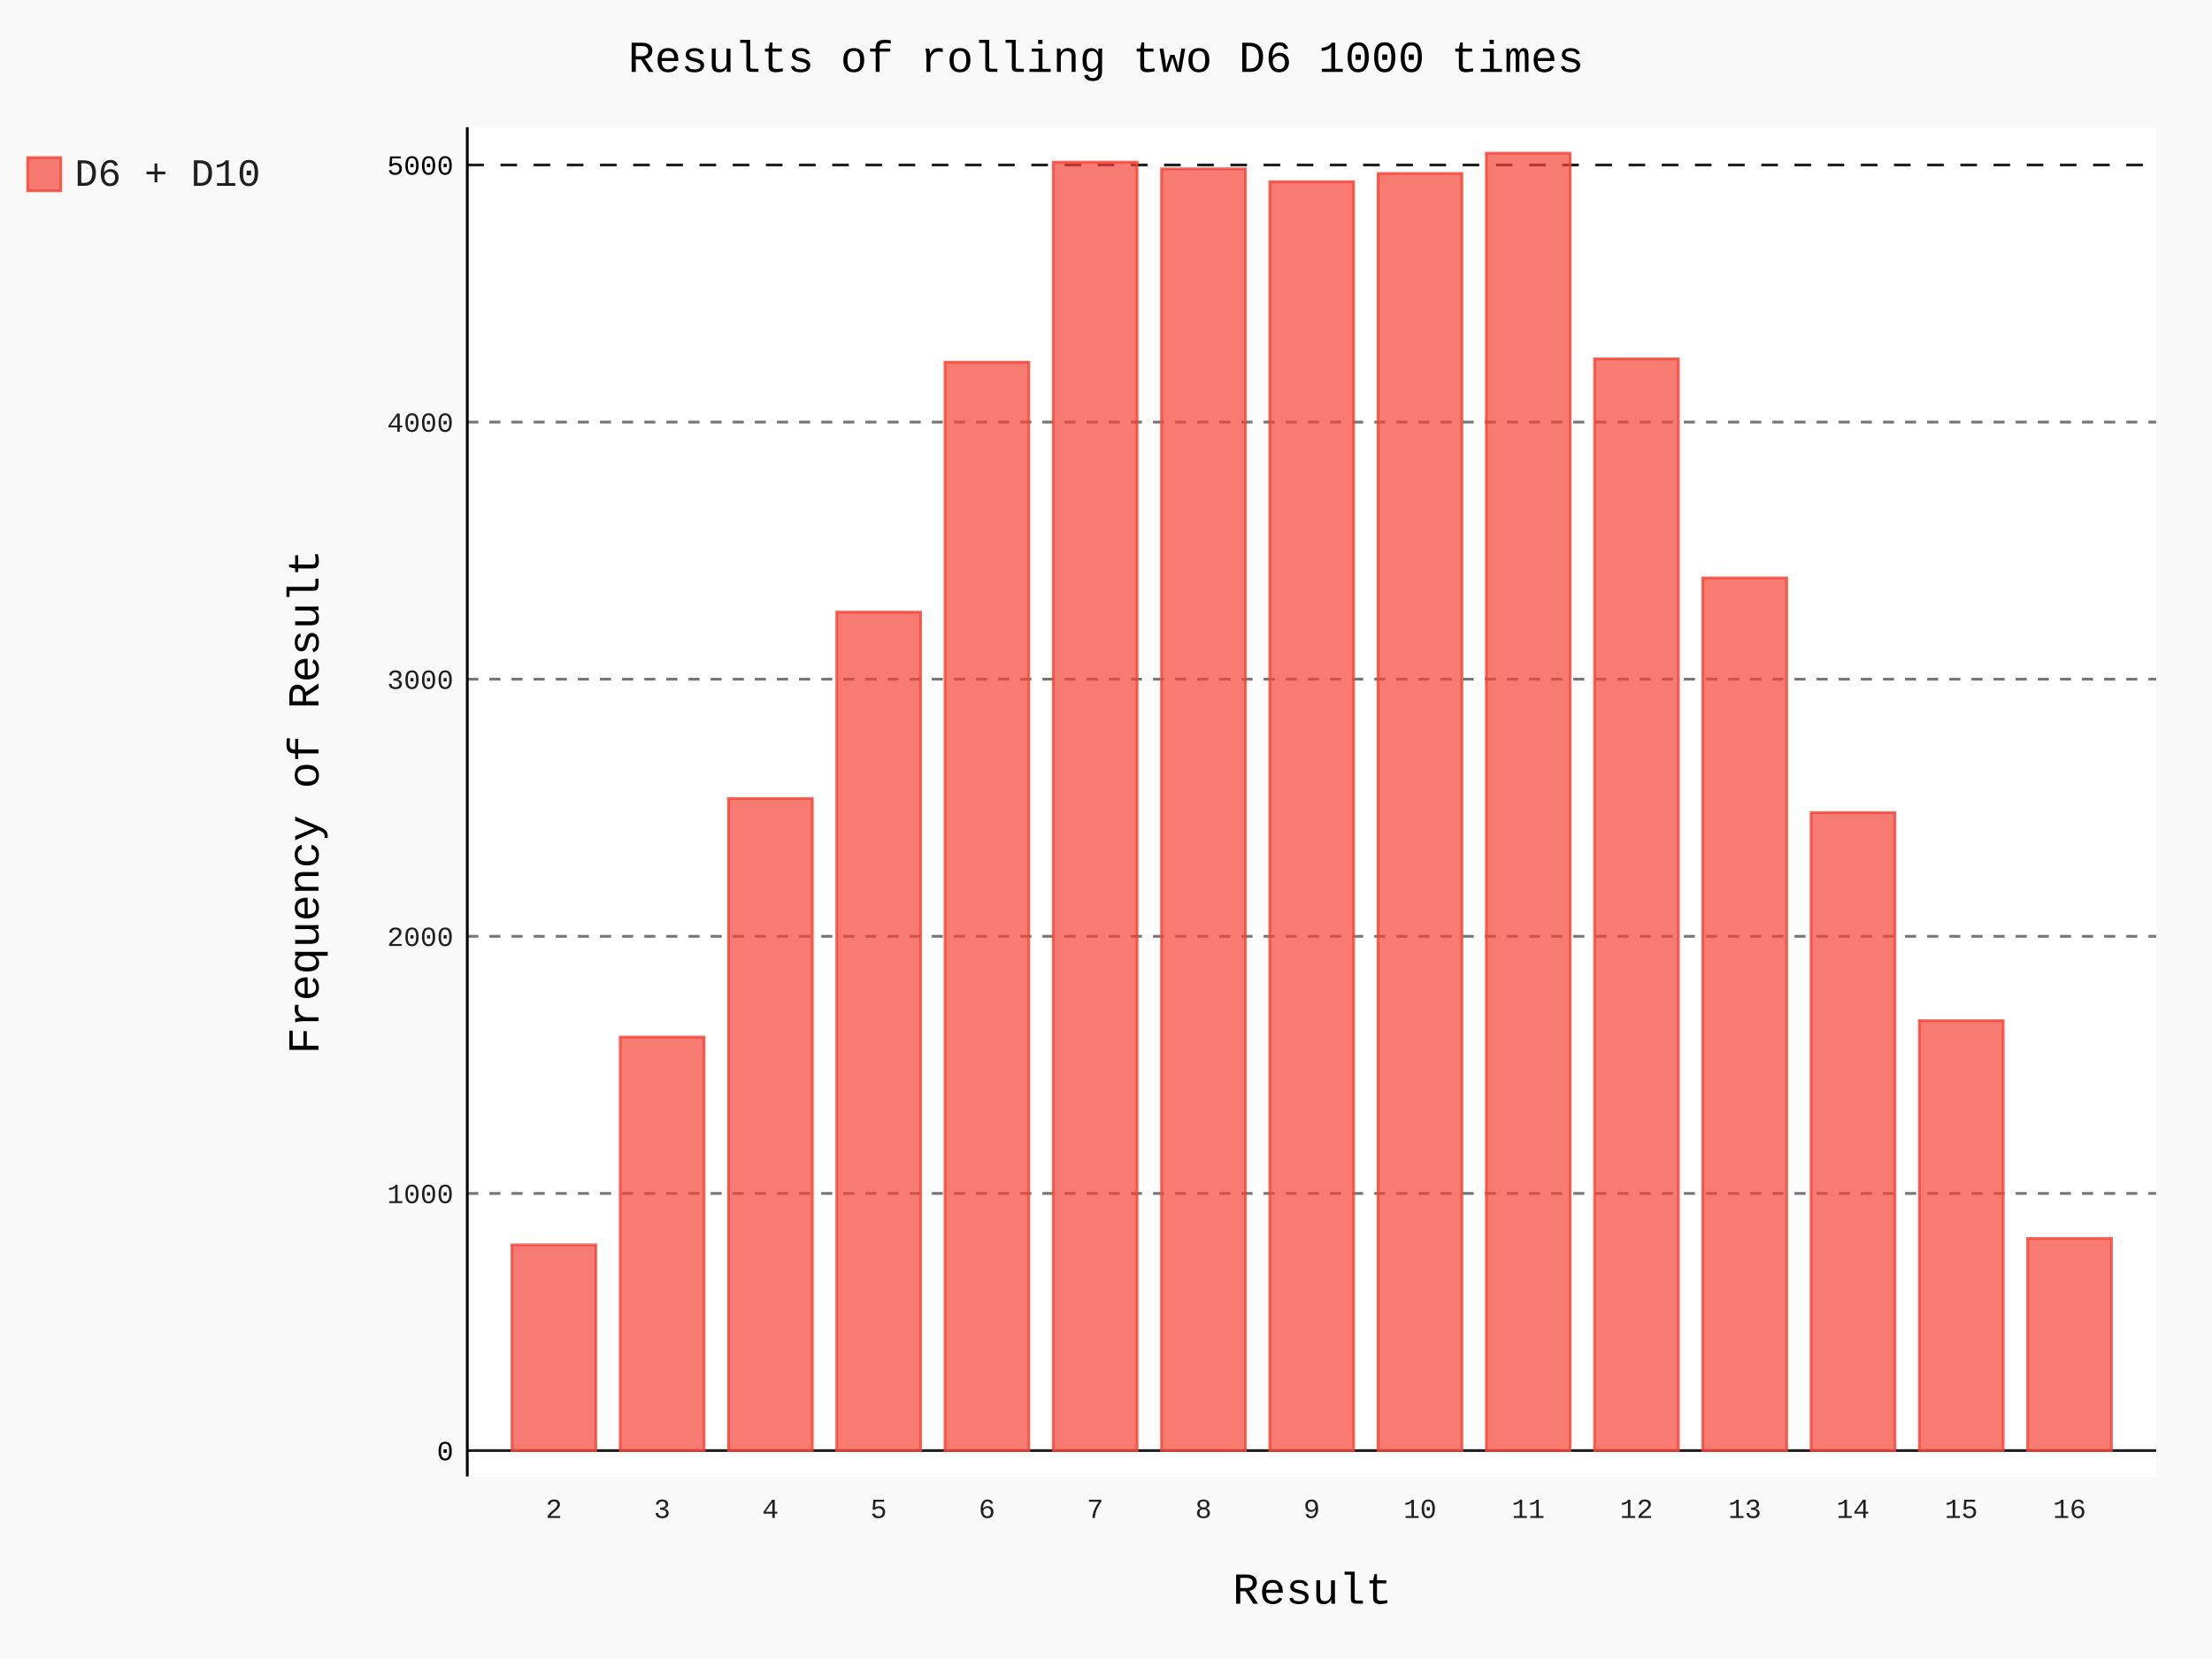
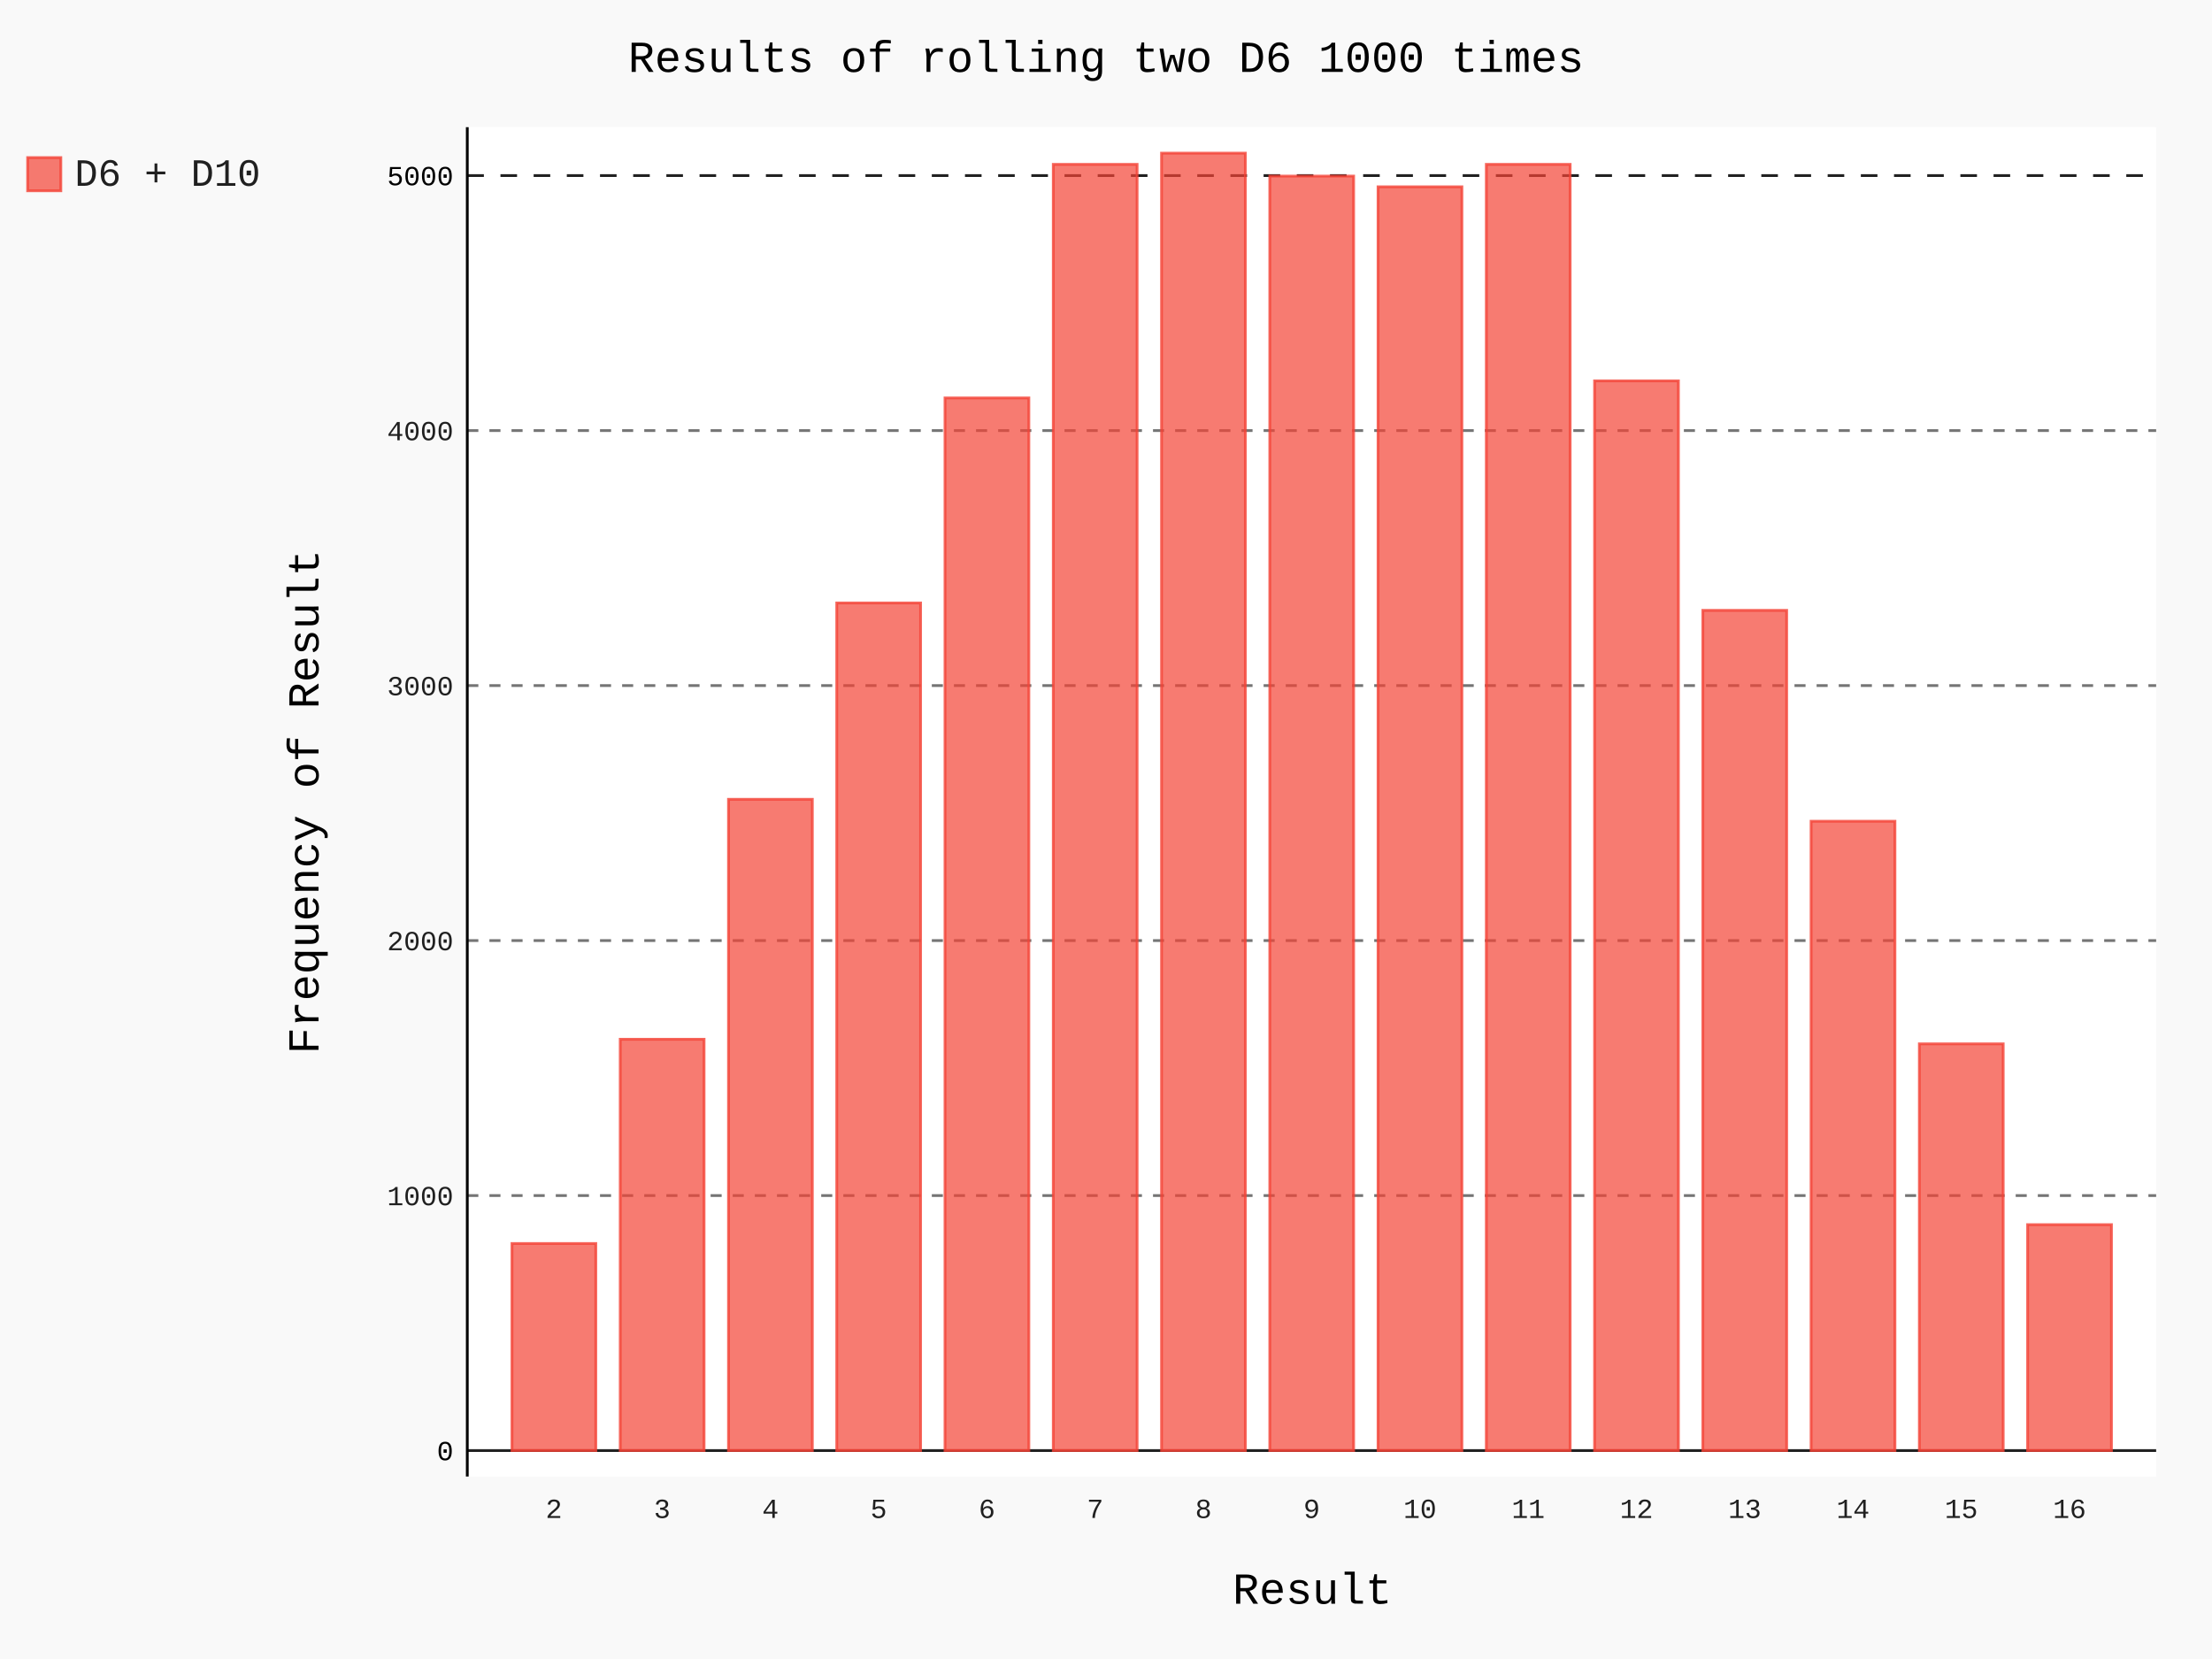
- <svg xmlns="http://www.w3.org/2000/svg" id="chart-451526e3-e61c-40aa-902c-5596eb437f65" class="pygal-chart" viewBox="0 0 800 600">
+ <svg xmlns="http://www.w3.org/2000/svg" id="chart-bfc71acf-98ed-45a5-b6bc-b766abb02a2b" class="pygal-chart" viewBox="0 0 800 600">
  <defs>
-     <style type="text/css">#chart-451526e3-e61c-40aa-902c-5596eb437f65{-webkit-user-select:none;-webkit-font-smoothing:antialiased;font-family:Consolas,"Liberation Mono",Menlo,Courier,monospace}#chart-451526e3-e61c-40aa-902c-5596eb437f65 .title{font-family:Consolas,"Liberation Mono",Menlo,Courier,monospace;font-size:16px}#chart-451526e3-e61c-40aa-902c-5596eb437f65 .legends .legend text{font-family:Consolas,"Liberation Mono",Menlo,Courier,monospace;font-size:14px}#chart-451526e3-e61c-40aa-902c-5596eb437f65 .axis text{font-family:Consolas,"Liberation Mono",Menlo,Courier,monospace;font-size:10px}#chart-451526e3-e61c-40aa-902c-5596eb437f65 .axis text.major{font-family:Consolas,"Liberation Mono",Menlo,Courier,monospace;font-size:10px}#chart-451526e3-e61c-40aa-902c-5596eb437f65 .text-overlay text.value{font-family:Consolas,"Liberation Mono",Menlo,Courier,monospace;font-size:16px}#chart-451526e3-e61c-40aa-902c-5596eb437f65 .text-overlay text.label{font-family:Consolas,"Liberation Mono",Menlo,Courier,monospace;font-size:10px}#chart-451526e3-e61c-40aa-902c-5596eb437f65 .tooltip{font-family:Consolas,"Liberation Mono",Menlo,Courier,monospace;font-size:14px}#chart-451526e3-e61c-40aa-902c-5596eb437f65 text.no_data{font-family:Consolas,"Liberation Mono",Menlo,Courier,monospace;font-size:64px}
- #chart-451526e3-e61c-40aa-902c-5596eb437f65{background-color:rgba(249,249,249,1)}#chart-451526e3-e61c-40aa-902c-5596eb437f65 path,#chart-451526e3-e61c-40aa-902c-5596eb437f65 line,#chart-451526e3-e61c-40aa-902c-5596eb437f65 rect,#chart-451526e3-e61c-40aa-902c-5596eb437f65 circle{-webkit-transition:150ms;-moz-transition:150ms;transition:150ms}#chart-451526e3-e61c-40aa-902c-5596eb437f65 .graph &gt; .background{fill:rgba(249,249,249,1)}#chart-451526e3-e61c-40aa-902c-5596eb437f65 .plot &gt; .background{fill:rgba(255,255,255,1)}#chart-451526e3-e61c-40aa-902c-5596eb437f65 .graph{fill:rgba(0,0,0,.87)}#chart-451526e3-e61c-40aa-902c-5596eb437f65 text.no_data{fill:rgba(0,0,0,1)}#chart-451526e3-e61c-40aa-902c-5596eb437f65 .title{fill:rgba(0,0,0,1)}#chart-451526e3-e61c-40aa-902c-5596eb437f65 .legends .legend text{fill:rgba(0,0,0,.87)}#chart-451526e3-e61c-40aa-902c-5596eb437f65 .legends .legend:hover text{fill:rgba(0,0,0,1)}#chart-451526e3-e61c-40aa-902c-5596eb437f65 .axis .line{stroke:rgba(0,0,0,1)}#chart-451526e3-e61c-40aa-902c-5596eb437f65 .axis .guide.line{stroke:rgba(0,0,0,.54)}#chart-451526e3-e61c-40aa-902c-5596eb437f65 .axis .major.line{stroke:rgba(0,0,0,.87)}#chart-451526e3-e61c-40aa-902c-5596eb437f65 .axis text.major{fill:rgba(0,0,0,1)}#chart-451526e3-e61c-40aa-902c-5596eb437f65 .axis.y .guides:hover .guide.line,#chart-451526e3-e61c-40aa-902c-5596eb437f65 .line-graph .axis.x .guides:hover .guide.line,#chart-451526e3-e61c-40aa-902c-5596eb437f65 .stackedline-graph .axis.x .guides:hover .guide.line,#chart-451526e3-e61c-40aa-902c-5596eb437f65 .xy-graph .axis.x .guides:hover .guide.line{stroke:rgba(0,0,0,1)}#chart-451526e3-e61c-40aa-902c-5596eb437f65 .axis .guides:hover text{fill:rgba(0,0,0,1)}#chart-451526e3-e61c-40aa-902c-5596eb437f65 .reactive{fill-opacity:.7;stroke-opacity:.8}#chart-451526e3-e61c-40aa-902c-5596eb437f65 .ci{stroke:rgba(0,0,0,.87)}#chart-451526e3-e61c-40aa-902c-5596eb437f65 .reactive.active,#chart-451526e3-e61c-40aa-902c-5596eb437f65 .active .reactive{fill-opacity:.8;stroke-opacity:.9;stroke-width:4}#chart-451526e3-e61c-40aa-902c-5596eb437f65 .ci .reactive.active{stroke-width:1.5}#chart-451526e3-e61c-40aa-902c-5596eb437f65 .series text{fill:rgba(0,0,0,1)}#chart-451526e3-e61c-40aa-902c-5596eb437f65 .tooltip rect{fill:rgba(255,255,255,1);stroke:rgba(0,0,0,1);-webkit-transition:opacity 150ms;-moz-transition:opacity 150ms;transition:opacity 150ms}#chart-451526e3-e61c-40aa-902c-5596eb437f65 .tooltip .label{fill:rgba(0,0,0,.87)}#chart-451526e3-e61c-40aa-902c-5596eb437f65 .tooltip .label{fill:rgba(0,0,0,.87)}#chart-451526e3-e61c-40aa-902c-5596eb437f65 .tooltip .legend{font-size:.8em;fill:rgba(0,0,0,.54)}#chart-451526e3-e61c-40aa-902c-5596eb437f65 .tooltip .x_label{font-size:.6em;fill:rgba(0,0,0,1)}#chart-451526e3-e61c-40aa-902c-5596eb437f65 .tooltip .xlink{font-size:.5em;text-decoration:underline}#chart-451526e3-e61c-40aa-902c-5596eb437f65 .tooltip .value{font-size:1.5em}#chart-451526e3-e61c-40aa-902c-5596eb437f65 .bound{font-size:.5em}#chart-451526e3-e61c-40aa-902c-5596eb437f65 .max-value{font-size:.75em;fill:rgba(0,0,0,.54)}#chart-451526e3-e61c-40aa-902c-5596eb437f65 .map-element{fill:rgba(255,255,255,1);stroke:rgba(0,0,0,.54) !important}#chart-451526e3-e61c-40aa-902c-5596eb437f65 .map-element .reactive{fill-opacity:inherit;stroke-opacity:inherit}#chart-451526e3-e61c-40aa-902c-5596eb437f65 .color-0,#chart-451526e3-e61c-40aa-902c-5596eb437f65 .color-0 a:visited{stroke:#F44336;fill:#F44336}#chart-451526e3-e61c-40aa-902c-5596eb437f65 .text-overlay .color-0 text{fill:black}
- #chart-451526e3-e61c-40aa-902c-5596eb437f65 text.no_data{text-anchor:middle}#chart-451526e3-e61c-40aa-902c-5596eb437f65 .guide.line{fill:none}#chart-451526e3-e61c-40aa-902c-5596eb437f65 .centered{text-anchor:middle}#chart-451526e3-e61c-40aa-902c-5596eb437f65 .title{text-anchor:middle}#chart-451526e3-e61c-40aa-902c-5596eb437f65 .legends .legend text{fill-opacity:1}#chart-451526e3-e61c-40aa-902c-5596eb437f65 .axis.x text{text-anchor:middle}#chart-451526e3-e61c-40aa-902c-5596eb437f65 .axis.x:not(.web) text[transform]{text-anchor:start}#chart-451526e3-e61c-40aa-902c-5596eb437f65 .axis.x:not(.web) text[transform].backwards{text-anchor:end}#chart-451526e3-e61c-40aa-902c-5596eb437f65 .axis.y text{text-anchor:end}#chart-451526e3-e61c-40aa-902c-5596eb437f65 .axis.y text[transform].backwards{text-anchor:start}#chart-451526e3-e61c-40aa-902c-5596eb437f65 .axis.y2 text{text-anchor:start}#chart-451526e3-e61c-40aa-902c-5596eb437f65 .axis.y2 text[transform].backwards{text-anchor:end}#chart-451526e3-e61c-40aa-902c-5596eb437f65 .axis .guide.line{stroke-dasharray:4,4}#chart-451526e3-e61c-40aa-902c-5596eb437f65 .axis .major.guide.line{stroke-dasharray:6,6}#chart-451526e3-e61c-40aa-902c-5596eb437f65 .horizontal .axis.y .guide.line,#chart-451526e3-e61c-40aa-902c-5596eb437f65 .horizontal .axis.y2 .guide.line,#chart-451526e3-e61c-40aa-902c-5596eb437f65 .vertical .axis.x .guide.line{opacity:0}#chart-451526e3-e61c-40aa-902c-5596eb437f65 .horizontal .axis.always_show .guide.line,#chart-451526e3-e61c-40aa-902c-5596eb437f65 .vertical .axis.always_show .guide.line{opacity:1 !important}#chart-451526e3-e61c-40aa-902c-5596eb437f65 .axis.y .guides:hover .guide.line,#chart-451526e3-e61c-40aa-902c-5596eb437f65 .axis.y2 .guides:hover .guide.line,#chart-451526e3-e61c-40aa-902c-5596eb437f65 .axis.x .guides:hover .guide.line{opacity:1}#chart-451526e3-e61c-40aa-902c-5596eb437f65 .axis .guides:hover text{opacity:1}#chart-451526e3-e61c-40aa-902c-5596eb437f65 .nofill{fill:none}#chart-451526e3-e61c-40aa-902c-5596eb437f65 .subtle-fill{fill-opacity:.2}#chart-451526e3-e61c-40aa-902c-5596eb437f65 .dot{stroke-width:1px;fill-opacity:1}#chart-451526e3-e61c-40aa-902c-5596eb437f65 .dot.active{stroke-width:5px}#chart-451526e3-e61c-40aa-902c-5596eb437f65 .dot.negative{fill:transparent}#chart-451526e3-e61c-40aa-902c-5596eb437f65 text,#chart-451526e3-e61c-40aa-902c-5596eb437f65 tspan{stroke:none !important}#chart-451526e3-e61c-40aa-902c-5596eb437f65 .series text.active{opacity:1}#chart-451526e3-e61c-40aa-902c-5596eb437f65 .tooltip rect{fill-opacity:.95;stroke-width:.5}#chart-451526e3-e61c-40aa-902c-5596eb437f65 .tooltip text{fill-opacity:1}#chart-451526e3-e61c-40aa-902c-5596eb437f65 .showable{visibility:hidden}#chart-451526e3-e61c-40aa-902c-5596eb437f65 .showable.shown{visibility:visible}#chart-451526e3-e61c-40aa-902c-5596eb437f65 .gauge-background{fill:rgba(229,229,229,1);stroke:none}#chart-451526e3-e61c-40aa-902c-5596eb437f65 .bg-lines{stroke:rgba(249,249,249,1);stroke-width:2px}</style>
+     <style type="text/css">#chart-bfc71acf-98ed-45a5-b6bc-b766abb02a2b{-webkit-user-select:none;-webkit-font-smoothing:antialiased;font-family:Consolas,"Liberation Mono",Menlo,Courier,monospace}#chart-bfc71acf-98ed-45a5-b6bc-b766abb02a2b .title{font-family:Consolas,"Liberation Mono",Menlo,Courier,monospace;font-size:16px}#chart-bfc71acf-98ed-45a5-b6bc-b766abb02a2b .legends .legend text{font-family:Consolas,"Liberation Mono",Menlo,Courier,monospace;font-size:14px}#chart-bfc71acf-98ed-45a5-b6bc-b766abb02a2b .axis text{font-family:Consolas,"Liberation Mono",Menlo,Courier,monospace;font-size:10px}#chart-bfc71acf-98ed-45a5-b6bc-b766abb02a2b .axis text.major{font-family:Consolas,"Liberation Mono",Menlo,Courier,monospace;font-size:10px}#chart-bfc71acf-98ed-45a5-b6bc-b766abb02a2b .text-overlay text.value{font-family:Consolas,"Liberation Mono",Menlo,Courier,monospace;font-size:16px}#chart-bfc71acf-98ed-45a5-b6bc-b766abb02a2b .text-overlay text.label{font-family:Consolas,"Liberation Mono",Menlo,Courier,monospace;font-size:10px}#chart-bfc71acf-98ed-45a5-b6bc-b766abb02a2b .tooltip{font-family:Consolas,"Liberation Mono",Menlo,Courier,monospace;font-size:14px}#chart-bfc71acf-98ed-45a5-b6bc-b766abb02a2b text.no_data{font-family:Consolas,"Liberation Mono",Menlo,Courier,monospace;font-size:64px}
+ #chart-bfc71acf-98ed-45a5-b6bc-b766abb02a2b{background-color:rgba(249,249,249,1)}#chart-bfc71acf-98ed-45a5-b6bc-b766abb02a2b path,#chart-bfc71acf-98ed-45a5-b6bc-b766abb02a2b line,#chart-bfc71acf-98ed-45a5-b6bc-b766abb02a2b rect,#chart-bfc71acf-98ed-45a5-b6bc-b766abb02a2b circle{-webkit-transition:150ms;-moz-transition:150ms;transition:150ms}#chart-bfc71acf-98ed-45a5-b6bc-b766abb02a2b .graph &gt; .background{fill:rgba(249,249,249,1)}#chart-bfc71acf-98ed-45a5-b6bc-b766abb02a2b .plot &gt; .background{fill:rgba(255,255,255,1)}#chart-bfc71acf-98ed-45a5-b6bc-b766abb02a2b .graph{fill:rgba(0,0,0,.87)}#chart-bfc71acf-98ed-45a5-b6bc-b766abb02a2b text.no_data{fill:rgba(0,0,0,1)}#chart-bfc71acf-98ed-45a5-b6bc-b766abb02a2b .title{fill:rgba(0,0,0,1)}#chart-bfc71acf-98ed-45a5-b6bc-b766abb02a2b .legends .legend text{fill:rgba(0,0,0,.87)}#chart-bfc71acf-98ed-45a5-b6bc-b766abb02a2b .legends .legend:hover text{fill:rgba(0,0,0,1)}#chart-bfc71acf-98ed-45a5-b6bc-b766abb02a2b .axis .line{stroke:rgba(0,0,0,1)}#chart-bfc71acf-98ed-45a5-b6bc-b766abb02a2b .axis .guide.line{stroke:rgba(0,0,0,.54)}#chart-bfc71acf-98ed-45a5-b6bc-b766abb02a2b .axis .major.line{stroke:rgba(0,0,0,.87)}#chart-bfc71acf-98ed-45a5-b6bc-b766abb02a2b .axis text.major{fill:rgba(0,0,0,1)}#chart-bfc71acf-98ed-45a5-b6bc-b766abb02a2b .axis.y .guides:hover .guide.line,#chart-bfc71acf-98ed-45a5-b6bc-b766abb02a2b .line-graph .axis.x .guides:hover .guide.line,#chart-bfc71acf-98ed-45a5-b6bc-b766abb02a2b .stackedline-graph .axis.x .guides:hover .guide.line,#chart-bfc71acf-98ed-45a5-b6bc-b766abb02a2b .xy-graph .axis.x .guides:hover .guide.line{stroke:rgba(0,0,0,1)}#chart-bfc71acf-98ed-45a5-b6bc-b766abb02a2b .axis .guides:hover text{fill:rgba(0,0,0,1)}#chart-bfc71acf-98ed-45a5-b6bc-b766abb02a2b .reactive{fill-opacity:.7;stroke-opacity:.8}#chart-bfc71acf-98ed-45a5-b6bc-b766abb02a2b .ci{stroke:rgba(0,0,0,.87)}#chart-bfc71acf-98ed-45a5-b6bc-b766abb02a2b .reactive.active,#chart-bfc71acf-98ed-45a5-b6bc-b766abb02a2b .active .reactive{fill-opacity:.8;stroke-opacity:.9;stroke-width:4}#chart-bfc71acf-98ed-45a5-b6bc-b766abb02a2b .ci .reactive.active{stroke-width:1.5}#chart-bfc71acf-98ed-45a5-b6bc-b766abb02a2b .series text{fill:rgba(0,0,0,1)}#chart-bfc71acf-98ed-45a5-b6bc-b766abb02a2b .tooltip rect{fill:rgba(255,255,255,1);stroke:rgba(0,0,0,1);-webkit-transition:opacity 150ms;-moz-transition:opacity 150ms;transition:opacity 150ms}#chart-bfc71acf-98ed-45a5-b6bc-b766abb02a2b .tooltip .label{fill:rgba(0,0,0,.87)}#chart-bfc71acf-98ed-45a5-b6bc-b766abb02a2b .tooltip .label{fill:rgba(0,0,0,.87)}#chart-bfc71acf-98ed-45a5-b6bc-b766abb02a2b .tooltip .legend{font-size:.8em;fill:rgba(0,0,0,.54)}#chart-bfc71acf-98ed-45a5-b6bc-b766abb02a2b .tooltip .x_label{font-size:.6em;fill:rgba(0,0,0,1)}#chart-bfc71acf-98ed-45a5-b6bc-b766abb02a2b .tooltip .xlink{font-size:.5em;text-decoration:underline}#chart-bfc71acf-98ed-45a5-b6bc-b766abb02a2b .tooltip .value{font-size:1.5em}#chart-bfc71acf-98ed-45a5-b6bc-b766abb02a2b .bound{font-size:.5em}#chart-bfc71acf-98ed-45a5-b6bc-b766abb02a2b .max-value{font-size:.75em;fill:rgba(0,0,0,.54)}#chart-bfc71acf-98ed-45a5-b6bc-b766abb02a2b .map-element{fill:rgba(255,255,255,1);stroke:rgba(0,0,0,.54) !important}#chart-bfc71acf-98ed-45a5-b6bc-b766abb02a2b .map-element .reactive{fill-opacity:inherit;stroke-opacity:inherit}#chart-bfc71acf-98ed-45a5-b6bc-b766abb02a2b .color-0,#chart-bfc71acf-98ed-45a5-b6bc-b766abb02a2b .color-0 a:visited{stroke:#F44336;fill:#F44336}#chart-bfc71acf-98ed-45a5-b6bc-b766abb02a2b .text-overlay .color-0 text{fill:black}
+ #chart-bfc71acf-98ed-45a5-b6bc-b766abb02a2b text.no_data{text-anchor:middle}#chart-bfc71acf-98ed-45a5-b6bc-b766abb02a2b .guide.line{fill:none}#chart-bfc71acf-98ed-45a5-b6bc-b766abb02a2b .centered{text-anchor:middle}#chart-bfc71acf-98ed-45a5-b6bc-b766abb02a2b .title{text-anchor:middle}#chart-bfc71acf-98ed-45a5-b6bc-b766abb02a2b .legends .legend text{fill-opacity:1}#chart-bfc71acf-98ed-45a5-b6bc-b766abb02a2b .axis.x text{text-anchor:middle}#chart-bfc71acf-98ed-45a5-b6bc-b766abb02a2b .axis.x:not(.web) text[transform]{text-anchor:start}#chart-bfc71acf-98ed-45a5-b6bc-b766abb02a2b .axis.x:not(.web) text[transform].backwards{text-anchor:end}#chart-bfc71acf-98ed-45a5-b6bc-b766abb02a2b .axis.y text{text-anchor:end}#chart-bfc71acf-98ed-45a5-b6bc-b766abb02a2b .axis.y text[transform].backwards{text-anchor:start}#chart-bfc71acf-98ed-45a5-b6bc-b766abb02a2b .axis.y2 text{text-anchor:start}#chart-bfc71acf-98ed-45a5-b6bc-b766abb02a2b .axis.y2 text[transform].backwards{text-anchor:end}#chart-bfc71acf-98ed-45a5-b6bc-b766abb02a2b .axis .guide.line{stroke-dasharray:4,4}#chart-bfc71acf-98ed-45a5-b6bc-b766abb02a2b .axis .major.guide.line{stroke-dasharray:6,6}#chart-bfc71acf-98ed-45a5-b6bc-b766abb02a2b .horizontal .axis.y .guide.line,#chart-bfc71acf-98ed-45a5-b6bc-b766abb02a2b .horizontal .axis.y2 .guide.line,#chart-bfc71acf-98ed-45a5-b6bc-b766abb02a2b .vertical .axis.x .guide.line{opacity:0}#chart-bfc71acf-98ed-45a5-b6bc-b766abb02a2b .horizontal .axis.always_show .guide.line,#chart-bfc71acf-98ed-45a5-b6bc-b766abb02a2b .vertical .axis.always_show .guide.line{opacity:1 !important}#chart-bfc71acf-98ed-45a5-b6bc-b766abb02a2b .axis.y .guides:hover .guide.line,#chart-bfc71acf-98ed-45a5-b6bc-b766abb02a2b .axis.y2 .guides:hover .guide.line,#chart-bfc71acf-98ed-45a5-b6bc-b766abb02a2b .axis.x .guides:hover .guide.line{opacity:1}#chart-bfc71acf-98ed-45a5-b6bc-b766abb02a2b .axis .guides:hover text{opacity:1}#chart-bfc71acf-98ed-45a5-b6bc-b766abb02a2b .nofill{fill:none}#chart-bfc71acf-98ed-45a5-b6bc-b766abb02a2b .subtle-fill{fill-opacity:.2}#chart-bfc71acf-98ed-45a5-b6bc-b766abb02a2b .dot{stroke-width:1px;fill-opacity:1}#chart-bfc71acf-98ed-45a5-b6bc-b766abb02a2b .dot.active{stroke-width:5px}#chart-bfc71acf-98ed-45a5-b6bc-b766abb02a2b .dot.negative{fill:transparent}#chart-bfc71acf-98ed-45a5-b6bc-b766abb02a2b text,#chart-bfc71acf-98ed-45a5-b6bc-b766abb02a2b tspan{stroke:none !important}#chart-bfc71acf-98ed-45a5-b6bc-b766abb02a2b .series text.active{opacity:1}#chart-bfc71acf-98ed-45a5-b6bc-b766abb02a2b .tooltip rect{fill-opacity:.95;stroke-width:.5}#chart-bfc71acf-98ed-45a5-b6bc-b766abb02a2b .tooltip text{fill-opacity:1}#chart-bfc71acf-98ed-45a5-b6bc-b766abb02a2b .showable{visibility:hidden}#chart-bfc71acf-98ed-45a5-b6bc-b766abb02a2b .showable.shown{visibility:visible}#chart-bfc71acf-98ed-45a5-b6bc-b766abb02a2b .gauge-background{fill:rgba(229,229,229,1);stroke:none}#chart-bfc71acf-98ed-45a5-b6bc-b766abb02a2b .bg-lines{stroke:rgba(249,249,249,1);stroke-width:2px}</style>
  </defs>
  <g class="graph bar-graph vertical">
    <rect class="background" height="600" width="800" x="0" y="0" />
    <g class="plot" transform="translate(169, 46)">
      <rect class="background" height="488" width="610.8" x="0" y="0" />
      <g class="axis y">
        <g class="guides">
          <path class="axis major line" d="M0 478.615 h610.8" />
          <text class="major" x="-5" y="482.115">0</text>
        </g>
        <g class="guides">
-           <path class="guide line" d="M0 385.625 h610.8" />
-           <text class="" x="-5" y="389.125">1000</text>
+           <path class="guide line" d="M0 386.392 h610.8" />
+           <text class="" x="-5" y="389.892">1000</text>
        </g>
        <g class="guides">
-           <path class="guide line" d="M0 292.634 h610.8" />
-           <text class="" x="-5" y="296.134">2000</text>
+           <path class="guide line" d="M0 294.169 h610.8" />
+           <text class="" x="-5" y="297.669">2000</text>
        </g>
        <g class="guides">
-           <path class="guide line" d="M0 199.643 h610.8" />
-           <text class="" x="-5" y="203.143">3000</text>
+           <path class="guide line" d="M0 201.946 h610.8" />
+           <text class="" x="-5" y="205.446">3000</text>
        </g>
        <g class="guides">
-           <path class="guide line" d="M0 106.653 h610.8" />
-           <text class="" x="-5" y="110.153">4000</text>
+           <path class="guide line" d="M0 109.723 h610.8" />
+           <text class="" x="-5" y="113.223">4000</text>
        </g>
        <g class="guides">
-           <path class="major guide line" d="M0 13.662 h610.8" />
-           <text class="major" x="-5" y="17.162">5000</text>
+           <path class="major guide line" d="M0 17.5 h610.8" />
+           <text class="major" x="-5" y="21">5000</text>
        </g>
      </g>
      <g class="axis x">
        <path class="line" d="M0 0 v488" />
        <g class="guides">
          <path class="guide line" d="M31.323 0 v488" />
          <text class="" x="31.323" y="503.0">2</text>
        </g>
        <g class="guides">
          <path class="guide line" d="M70.477 0 v488" />
          <text class="" x="70.477" y="503.0">3</text>
        </g>
        <g class="guides">
          <path class="guide line" d="M109.631 0 v488" />
          <text class="" x="109.631" y="503.0">4</text>
        </g>
        <g class="guides">
          <path class="guide line" d="M148.785 0 v488" />
          <text class="" x="148.785" y="503.0">5</text>
        </g>
        <g class="guides">
          <path class="guide line" d="M187.938 0 v488" />
          <text class="" x="187.938" y="503.0">6</text>
        </g>
        <g class="guides">
          <path class="guide line" d="M227.092 0 v488" />
          <text class="" x="227.092" y="503.0">7</text>
        </g>
        <g class="guides">
          <path class="guide line" d="M266.246 0 v488" />
          <text class="" x="266.246" y="503.0">8</text>
        </g>
        <g class="guides">
          <path class="guide line" d="M305.4 0 v488" />
          <text class="" x="305.4" y="503.0">9</text>
        </g>
        <g class="guides">
          <path class="guide line" d="M344.554 0 v488" />
          <text class="" x="344.554" y="503.0">10</text>
        </g>
        <g class="guides">
          <path class="guide line" d="M383.708 0 v488" />
          <text class="" x="383.708" y="503.0">11</text>
        </g>
        <g class="guides">
          <path class="guide line" d="M422.862 0 v488" />
          <text class="" x="422.862" y="503.0">12</text>
        </g>
        <g class="guides">
          <path class="guide line" d="M462.015 0 v488" />
          <text class="" x="462.015" y="503.0">13</text>
        </g>
        <g class="guides">
          <path class="guide line" d="M501.169 0 v488" />
          <text class="" x="501.169" y="503.0">14</text>
        </g>
        <g class="guides">
          <path class="guide line" d="M540.323 0 v488" />
          <text class="" x="540.323" y="503.0">15</text>
        </g>
        <g class="guides">
          <path class="guide line" d="M579.477 0 v488" />
          <text class="" x="579.477" y="503.0">16</text>
        </g>
      </g>
      <g class="series serie-0 color-0">
        <g class="bars">
          <g class="bar">
-             <rect class="rect reactive tooltip-trigger" height="74.393" rx="0" ry="0" width="30.321" x="16.163" y="404.223" />
+             <rect class="rect reactive tooltip-trigger" height="74.885" rx="0" ry="0" width="30.321" x="16.163" y="403.73" />
          </g>
          <g class="bar">
-             <rect class="rect reactive tooltip-trigger" height="149.529" rx="0" ry="0" width="30.321" x="55.317" y="329.086" />
+             <rect class="rect reactive tooltip-trigger" height="148.756" rx="0" ry="0" width="30.321" x="55.317" y="329.86" />
          </g>
          <g class="bar">
-             <rect class="rect reactive tooltip-trigger" height="235.824" rx="0" ry="0" width="30.321" x="94.47" y="242.791" />
+             <rect class="rect reactive tooltip-trigger" height="235.538" rx="0" ry="0" width="30.321" x="94.47" y="243.078" />
          </g>
          <g class="bar">
-             <rect class="rect reactive tooltip-trigger" height="303.242" rx="0" ry="0" width="30.321" x="133.624" y="175.373" />
+             <rect class="rect reactive tooltip-trigger" height="306.549" rx="0" ry="0" width="30.321" x="133.624" y="172.066" />
          </g>
          <g class="bar">
-             <rect class="rect reactive tooltip-trigger" height="393.629" rx="0" ry="0" width="30.321" x="172.778" y="84.986" />
+             <rect class="rect reactive tooltip-trigger" height="380.697" rx="0" ry="0" width="30.321" x="172.778" y="97.919" />
          </g>
          <g class="bar">
-             <rect class="rect reactive tooltip-trigger" height="465.976" rx="0" ry="0" width="30.321" x="211.932" y="12.639" />
+             <rect class="rect reactive tooltip-trigger" height="465.173" rx="0" ry="0" width="30.321" x="211.932" y="13.442" />
          </g>
          <g class="bar">
-             <rect class="rect reactive tooltip-trigger" height="463.558" rx="0" ry="0" width="30.321" x="251.086" y="15.057" />
+             <rect class="rect reactive tooltip-trigger" height="469.231" rx="0" ry="0" width="30.321" x="251.086" y="9.385" />
          </g>
          <g class="bar">
-             <rect class="rect reactive tooltip-trigger" height="458.909" rx="0" ry="0" width="30.321" x="290.24" y="19.707" />
+             <rect class="rect reactive tooltip-trigger" height="460.931" rx="0" ry="0" width="30.321" x="290.24" y="17.685" />
          </g>
          <g class="bar">
-             <rect class="rect reactive tooltip-trigger" height="461.885" rx="0" ry="0" width="30.321" x="329.393" y="16.731" />
+             <rect class="rect reactive tooltip-trigger" height="457.057" rx="0" ry="0" width="30.321" x="329.393" y="21.558" />
          </g>
          <g class="bar">
-             <rect class="rect reactive tooltip-trigger" height="469.231" rx="0" ry="0" width="30.321" x="368.547" y="9.385" />
+             <rect class="rect reactive tooltip-trigger" height="465.173" rx="0" ry="0" width="30.321" x="368.547" y="13.442" />
          </g>
          <g class="bar">
-             <rect class="rect reactive tooltip-trigger" height="394.838" rx="0" ry="0" width="30.321" x="407.701" y="83.777" />
+             <rect class="rect reactive tooltip-trigger" height="386.876" rx="0" ry="0" width="30.321" x="407.701" y="91.74" />
          </g>
          <g class="bar">
-             <rect class="rect reactive tooltip-trigger" height="315.61" rx="0" ry="0" width="30.321" x="446.855" y="163.005" />
+             <rect class="rect reactive tooltip-trigger" height="303.875" rx="0" ry="0" width="30.321" x="446.855" y="174.741" />
          </g>
          <g class="bar">
-             <rect class="rect reactive tooltip-trigger" height="230.71" rx="0" ry="0" width="30.321" x="486.009" y="247.906" />
+             <rect class="rect reactive tooltip-trigger" height="227.606" rx="0" ry="0" width="30.321" x="486.009" y="251.009" />
          </g>
          <g class="bar">
-             <rect class="rect reactive tooltip-trigger" height="155.48" rx="0" ry="0" width="30.321" x="525.163" y="323.135" />
+             <rect class="rect reactive tooltip-trigger" height="147.096" rx="0" ry="0" width="30.321" x="525.163" y="331.52" />
          </g>
          <g class="bar">
-             <rect class="rect reactive tooltip-trigger" height="76.717" rx="0" ry="0" width="30.321" x="564.317" y="401.898" />
+             <rect class="rect reactive tooltip-trigger" height="81.71" rx="0" ry="0" width="30.321" x="564.317" y="396.906" />
          </g>
        </g>
      </g>
    </g>
    <g class="titles">
      <text class="title plot_title" x="400.0" y="26">Results of rolling two D6 1000 times</text>
      <text class="title" x="474.6" y="580">Result</text>
      <text class="title" x="89.2" y="316.0" transform="rotate(-90 89.2 290)">Frequency of Result</text>
    </g>
    <g class="plot overlay" transform="translate(169, 46)">
      <g class="series serie-0 color-0" />
    </g>
    <g class="plot text-overlay" transform="translate(169, 46)">
      <g class="series serie-0 color-0" />
    </g>
    <g class="plot tooltip-overlay" transform="translate(169, 46)">
      <g class="tooltip" style="opacity: 0" transform="translate(0 0)">
        <rect class="tooltip-box" height="0" rx="0" ry="0" width="0" />
        <g class="text" />
      </g>
    </g>
    <g class="legends" transform="translate(10, 56)">
      <g class="legend reactive activate-serie" id="activate-serie-0">
        <rect class="color-0 reactive" height="12" width="12" x="0.0" y="1.0" />
        <text x="17.0" y="11.2">D6 + D10</text>
      </g>
    </g>
    <g class="legends" transform="translate(790, 56)" />
  </g>
</svg>
